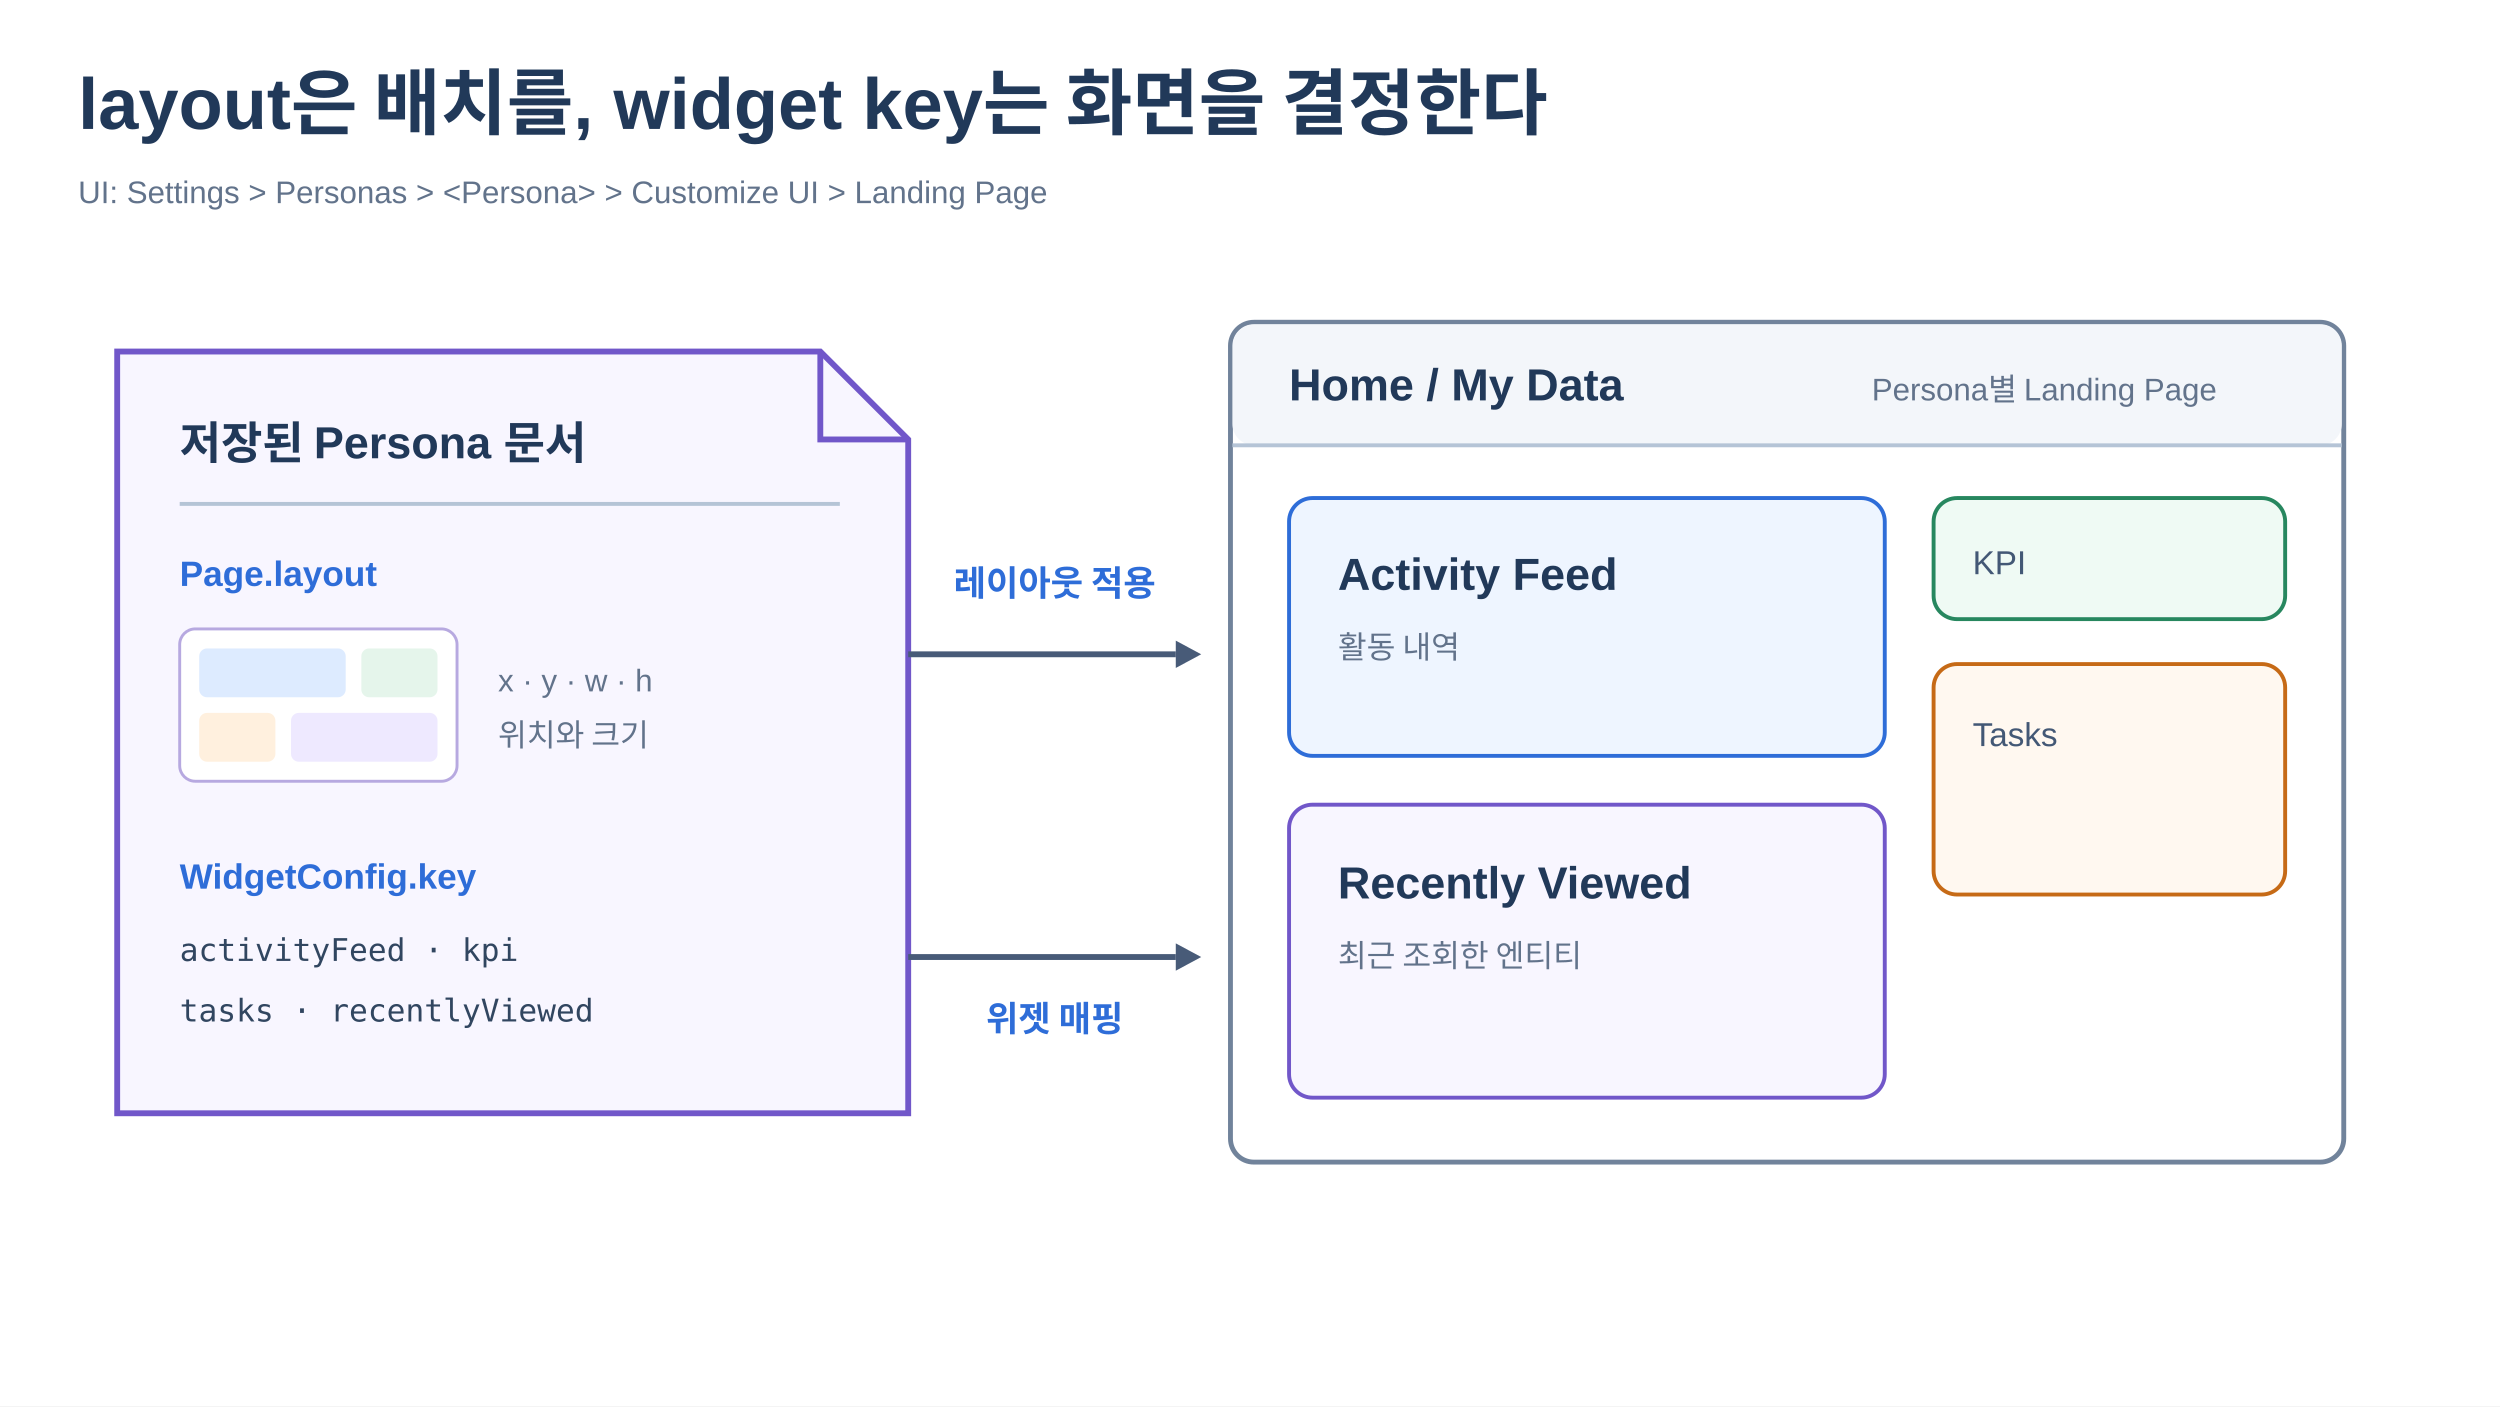
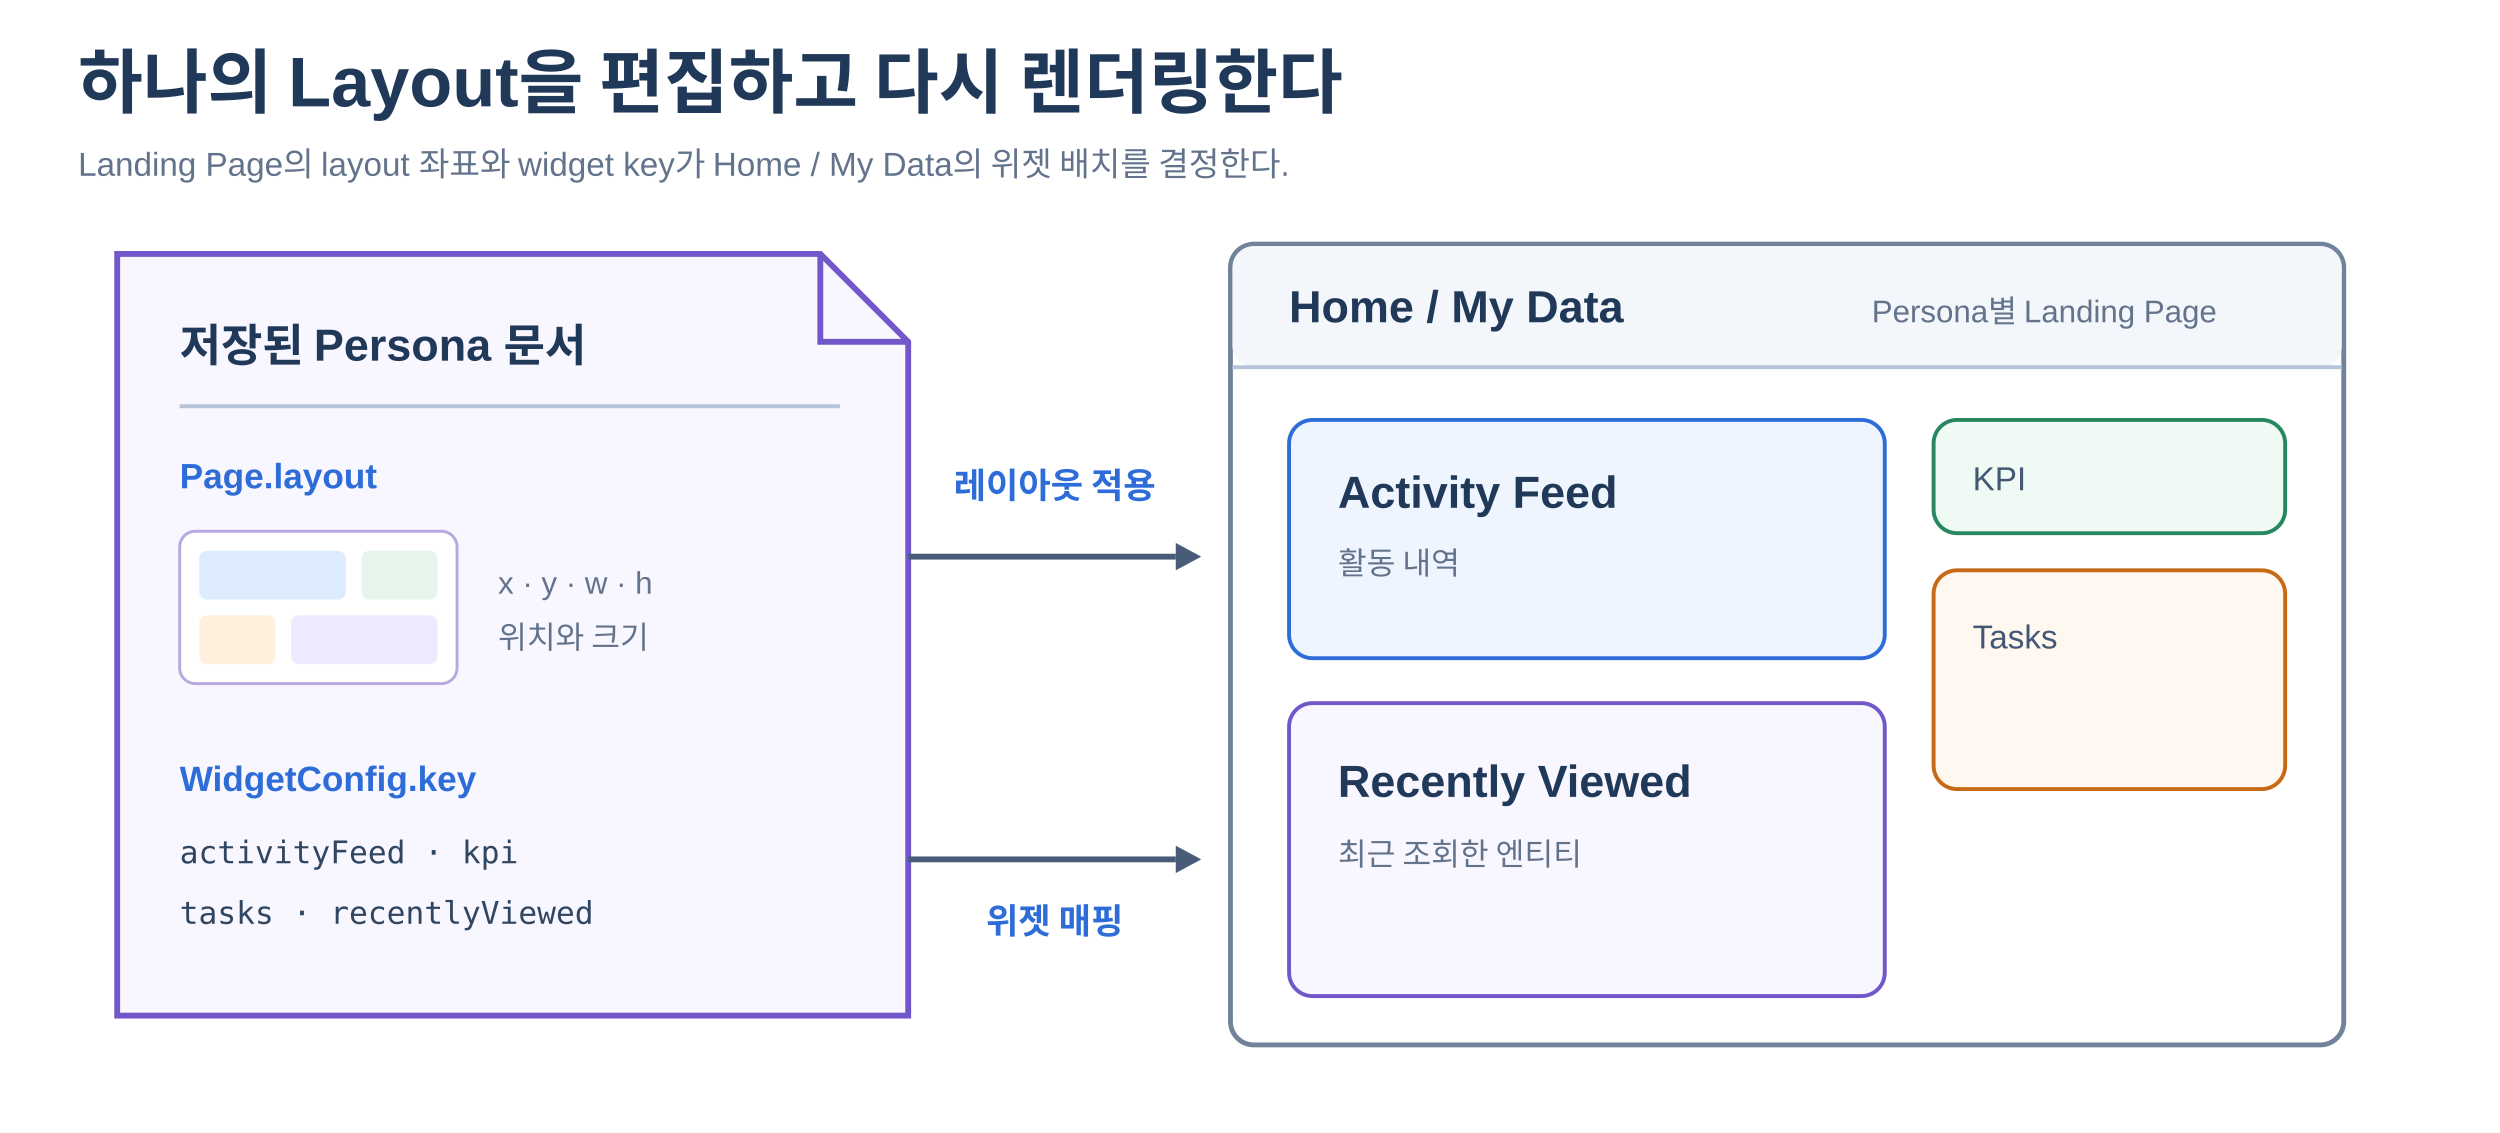
- <svg xmlns="http://www.w3.org/2000/svg" width="1280" height="720" viewBox="0 0 1280 720" role="img" aria-labelledby="title desc">
-   <defs>
-     <style>
-       .title{font-family:'Apple SD Gothic Neo','Helvetica Neue',Arial,sans-serif;font-size:37px;font-weight:700;fill:#213959}.route{font-family:'Apple SD Gothic Neo','Helvetica Neue',Arial,sans-serif;font-size:16px;font-weight:500;fill:#62738B}.cardTitle{font-family:'Apple SD Gothic Neo','Helvetica Neue',Arial,sans-serif;font-size:23px;font-weight:700;fill:#213959}.label{font-family:'Apple SD Gothic Neo','Helvetica Neue',Arial,sans-serif;font-size:18px;font-weight:700;fill:#2E6DD8}.body{font-family:'Apple SD Gothic Neo','Helvetica Neue',Arial,sans-serif;font-size:17px;font-weight:500;fill:#435875}.note{font-family:'Apple SD Gothic Neo','Helvetica Neue',Arial,sans-serif;font-size:16px;font-weight:500;fill:#62738B}.mono{font-family:Menlo,Consolas,monospace;font-size:16px;font-weight:500;fill:#314660}.line{stroke:#485B78;stroke-width:3;fill:none}.rule{stroke:#B5C4D6;stroke-width:2}.document{fill:#F8F6FF;stroke:#7157C9;stroke-width:3}.screen{fill:#FFFFFF;stroke:#71839B;stroke-width:2.5}.header{fill:#F3F6FA}.widgetA{fill:#EEF5FF;stroke:#2E6DD8;stroke-width:2}.widgetB{fill:#EFFAF4;stroke:#27875F;stroke-width:2}.widgetC{fill:#FFF8F0;stroke:#C66A16;stroke-width:2}.widgetD{fill:#F8F6FF;stroke:#7157C9;stroke-width:2}
-     </style>
-   </defs>
-   <rect width="1280" height="720" fill="#FFFFFF" />
-   <text class="title" x="40" y="66">layout은 배치를, widget key는 화면을 결정한다</text>
-   <text class="route" x="40" y="104">UI: Settings &gt; Personas &gt; &lt;Persona&gt; &gt; Customize UI &gt; Landing Page</text>
-   <path class="document" d="M60 180 H420 L465 225 V570 H60 Z" />
-   <path d="M420 180 V225 H465" fill="none" stroke="#7157C9" stroke-width="3" />
-   <text class="cardTitle" x="92" y="235">저장된 Persona 문서</text>
-   <path class="rule" d="M92 258 H430" />
-   <text class="label" x="92" y="300">Page.layout</text>
-   <rect x="92" y="322" width="142" height="78" rx="8" fill="#FFFFFF" stroke="#B7A9E0" stroke-width="1.5" />
-   <rect x="102" y="332" width="75" height="25" rx="4" fill="#DDEBFF" />
-   <rect x="185" y="332" width="39" height="25" rx="4" fill="#E5F5EB" />
-   <rect x="102" y="365" width="39" height="25" rx="4" fill="#FFF0DE" />
-   <rect x="149" y="365" width="75" height="25" rx="4" fill="#EEE9FF" />
-   <text class="note" x="255" y="354">x · y · w · h</text>
-   <text class="note" x="255" y="382">위치와 크기</text>
-   <text class="label" x="92" y="455">WidgetConfig.key</text>
-   <text class="mono" x="92" y="492">activityFeed · kpi</text>
-   <text class="mono" x="92" y="523">tasks · recentlyViewed</text>
-   <path class="line" d="M465 335 H602" />
-   <polygon points="615,335 602,328 602,342" fill="#485B78" />
-   <text class="label" x="540" y="305" text-anchor="middle">레이아웃 적용</text>
-   <path class="line" d="M465 490 H602" />
-   <polygon points="615,490 602,483 602,497" fill="#485B78" />
-   <text class="label" x="540" y="528" text-anchor="middle">위젯 매핑</text>
-   <rect class="screen" x="630" y="165" width="570" height="430" rx="12" />
-   <rect class="header" x="631" y="166" width="568" height="62" rx="11" />
-   <path class="rule" d="M631 228 H1199" />
-   <text class="cardTitle" x="660" y="205">Home / My Data</text>
-   <text class="note" x="1135" y="205" text-anchor="end">Persona별 Landing Page</text>
-   <rect class="widgetA" x="660" y="255" width="305" height="132" rx="12" />
-   <text class="cardTitle" x="685" y="302">Activity Feed</text>
-   <text class="note" x="685" y="337">활동 내역</text>
-   <rect class="widgetB" x="990" y="255" width="180" height="62" rx="12" />
-   <text class="body" x="1010" y="294">KPI</text>
-   <rect class="widgetC" x="990" y="340" width="180" height="118" rx="12" />
-   <text class="body" x="1010" y="382">Tasks</text>
-   <rect class="widgetD" x="660" y="412" width="305" height="150" rx="12" />
-   <text class="cardTitle" x="685" y="460">Recently Viewed</text>
-   <text class="note" x="685" y="495">최근 조회한 엔티티</text>
+ <svg xmlns="http://www.w3.org/2000/svg" width="1280" height="580" viewBox="0 0 1280 580" role="img" aria-labelledby="title desc">
+   <style>
+     .title{font-family:'Apple SD Gothic Neo','Helvetica Neue',Arial,sans-serif;font-size:36px;font-weight:700;fill:#213959}.subtitle{font-family:'Apple SD Gothic Neo','Helvetica Neue',Arial,sans-serif;font-size:17px;font-weight:500;fill:#62738B}.cardTitle{font-family:'Apple SD Gothic Neo','Helvetica Neue',Arial,sans-serif;font-size:23px;font-weight:700;fill:#213959}.label{font-family:'Apple SD Gothic Neo','Helvetica Neue',Arial,sans-serif;font-size:18px;font-weight:700;fill:#2E6DD8}.body{font-family:'Apple SD Gothic Neo','Helvetica Neue',Arial,sans-serif;font-size:17px;font-weight:500;fill:#435875}.note{font-family:'Apple SD Gothic Neo','Helvetica Neue',Arial,sans-serif;font-size:16px;font-weight:500;fill:#62738B}.mono{font-family:Menlo,Consolas,monospace;font-size:16px;font-weight:500;fill:#314660}.line{stroke:#485B78;stroke-width:3;fill:none}.rule{stroke:#B5C4D6;stroke-width:2}.document{fill:#F8F6FF;stroke:#7157C9;stroke-width:3}.screen{fill:#FFFFFF;stroke:#71839B;stroke-width:2.5}.header{fill:#F3F6FA}.widgetA{fill:#EEF5FF;stroke:#2E6DD8;stroke-width:2}.widgetB{fill:#EFFAF4;stroke:#27875F;stroke-width:2}.widgetC{fill:#FFF8F0;stroke:#C66A16;stroke-width:2}.widgetD{fill:#F8F6FF;stroke:#7157C9;stroke-width:2}
+   </style>
+   <rect width="1280" height="580" fill="#FFFFFF" />
+   <text class="title" x="40" y="55">하나의 Layout을 편집하고 다시 렌더링한다</text>
+   <text class="subtitle" x="40" y="90">Landing Page의 layout 좌표와 widget key가 Home / My Data의 위젯 배치를 결정한다.</text>
+   <path class="document" d="M60 130 H420 L465 175 V520 H60 Z" />
+   <path d="M420 130 V175 H465" fill="none" stroke="#7157C9" stroke-width="3" />
+   <text class="cardTitle" x="92" y="185">저장된 Persona 문서</text>
+   <path class="rule" d="M92 208 H430" />
+   <text class="label" x="92" y="250">Page.layout</text>
+   <rect x="92" y="272" width="142" height="78" rx="8" fill="#FFFFFF" stroke="#B7A9E0" stroke-width="1.5" />
+   <rect x="102" y="282" width="75" height="25" rx="4" fill="#DDEBFF" />
+   <rect x="185" y="282" width="39" height="25" rx="4" fill="#E5F5EB" />
+   <rect x="102" y="315" width="39" height="25" rx="4" fill="#FFF0DE" />
+   <rect x="149" y="315" width="75" height="25" rx="4" fill="#EEE9FF" />
+   <text class="note" x="255" y="304">x · y · w · h</text>
+   <text class="note" x="255" y="332">위치와 크기</text>
+   <text class="label" x="92" y="405">WidgetConfig.key</text>
+   <text class="mono" x="92" y="442">activityFeed · kpi</text>
+   <text class="mono" x="92" y="473">tasks · recentlyViewed</text>
+   <path class="line" d="M465 285 H602" />
+   <polygon points="615,285 602,278 602,292" fill="#485B78" />
+   <text class="label" x="540" y="255" text-anchor="middle">레이아웃 적용</text>
+   <path class="line" d="M465 440 H602" />
+   <polygon points="615,440 602,433 602,447" fill="#485B78" />
+   <text class="label" x="540" y="478" text-anchor="middle">위젯 매핑</text>
+   <rect class="screen" x="630" y="125" width="570" height="410" rx="12" />
+   <rect class="header" x="631" y="126" width="568" height="62" rx="11" />
+   <path class="rule" d="M631 188 H1199" />
+   <text class="cardTitle" x="660" y="165">Home / My Data</text>
+   <text class="note" x="1135" y="165" text-anchor="end">Persona별 Landing Page</text>
+   <rect class="widgetA" x="660" y="215" width="305" height="122" rx="12" />
+   <text class="cardTitle" x="685" y="260">Activity Feed</text>
+   <text class="note" x="685" y="294">활동 내역</text>
+   <rect class="widgetB" x="990" y="215" width="180" height="58" rx="12" />
+   <text class="body" x="1010" y="251">KPI</text>
+   <rect class="widgetC" x="990" y="292" width="180" height="112" rx="12" />
+   <text class="body" x="1010" y="332">Tasks</text>
+   <rect class="widgetD" x="660" y="360" width="305" height="150" rx="12" />
+   <text class="cardTitle" x="685" y="408">Recently Viewed</text>
+   <text class="note" x="685" y="443">최근 조회한 엔티티</text>
</svg>
